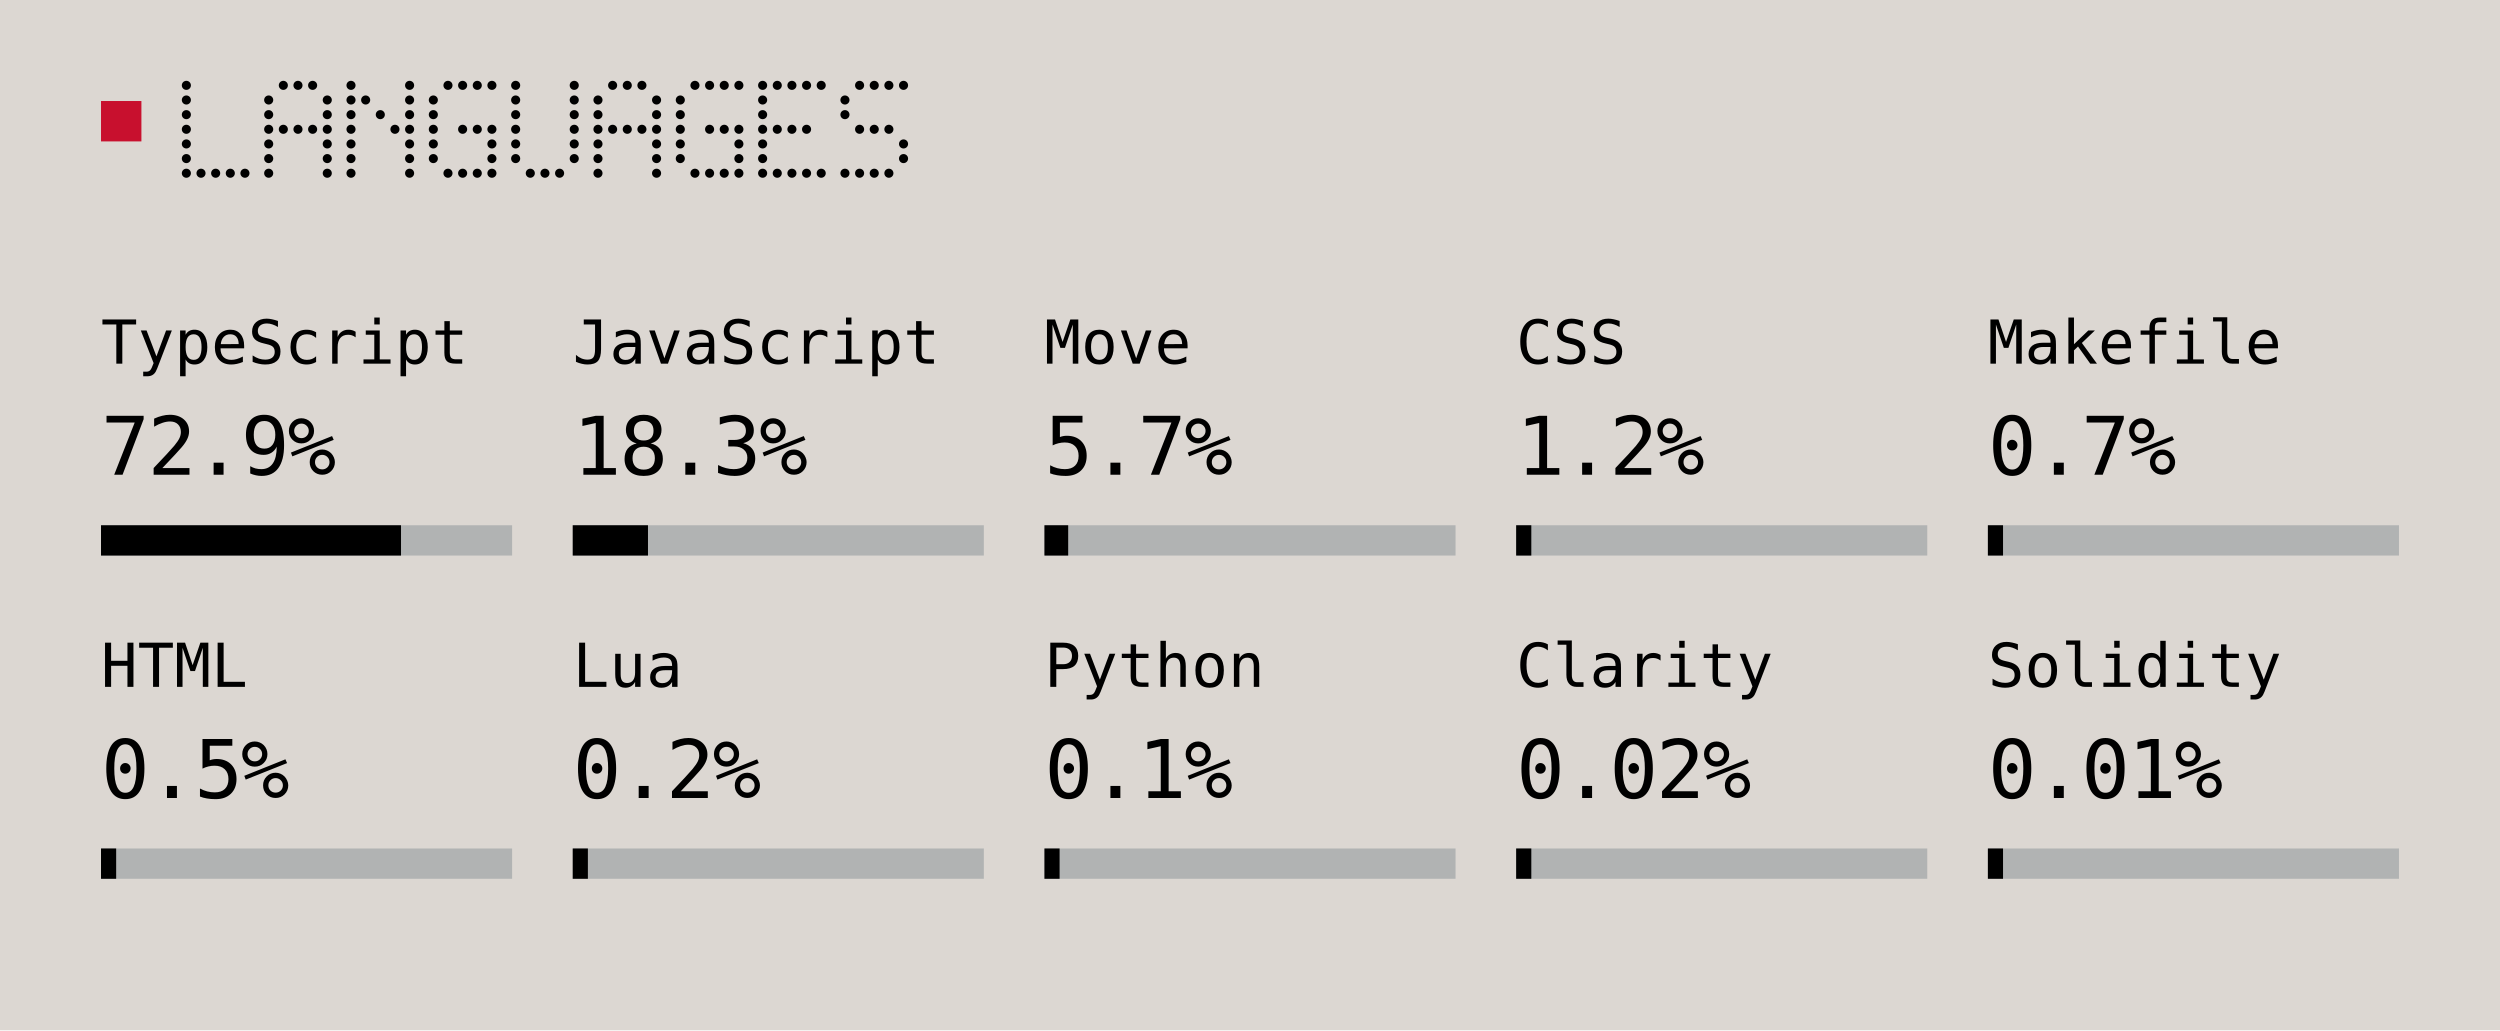
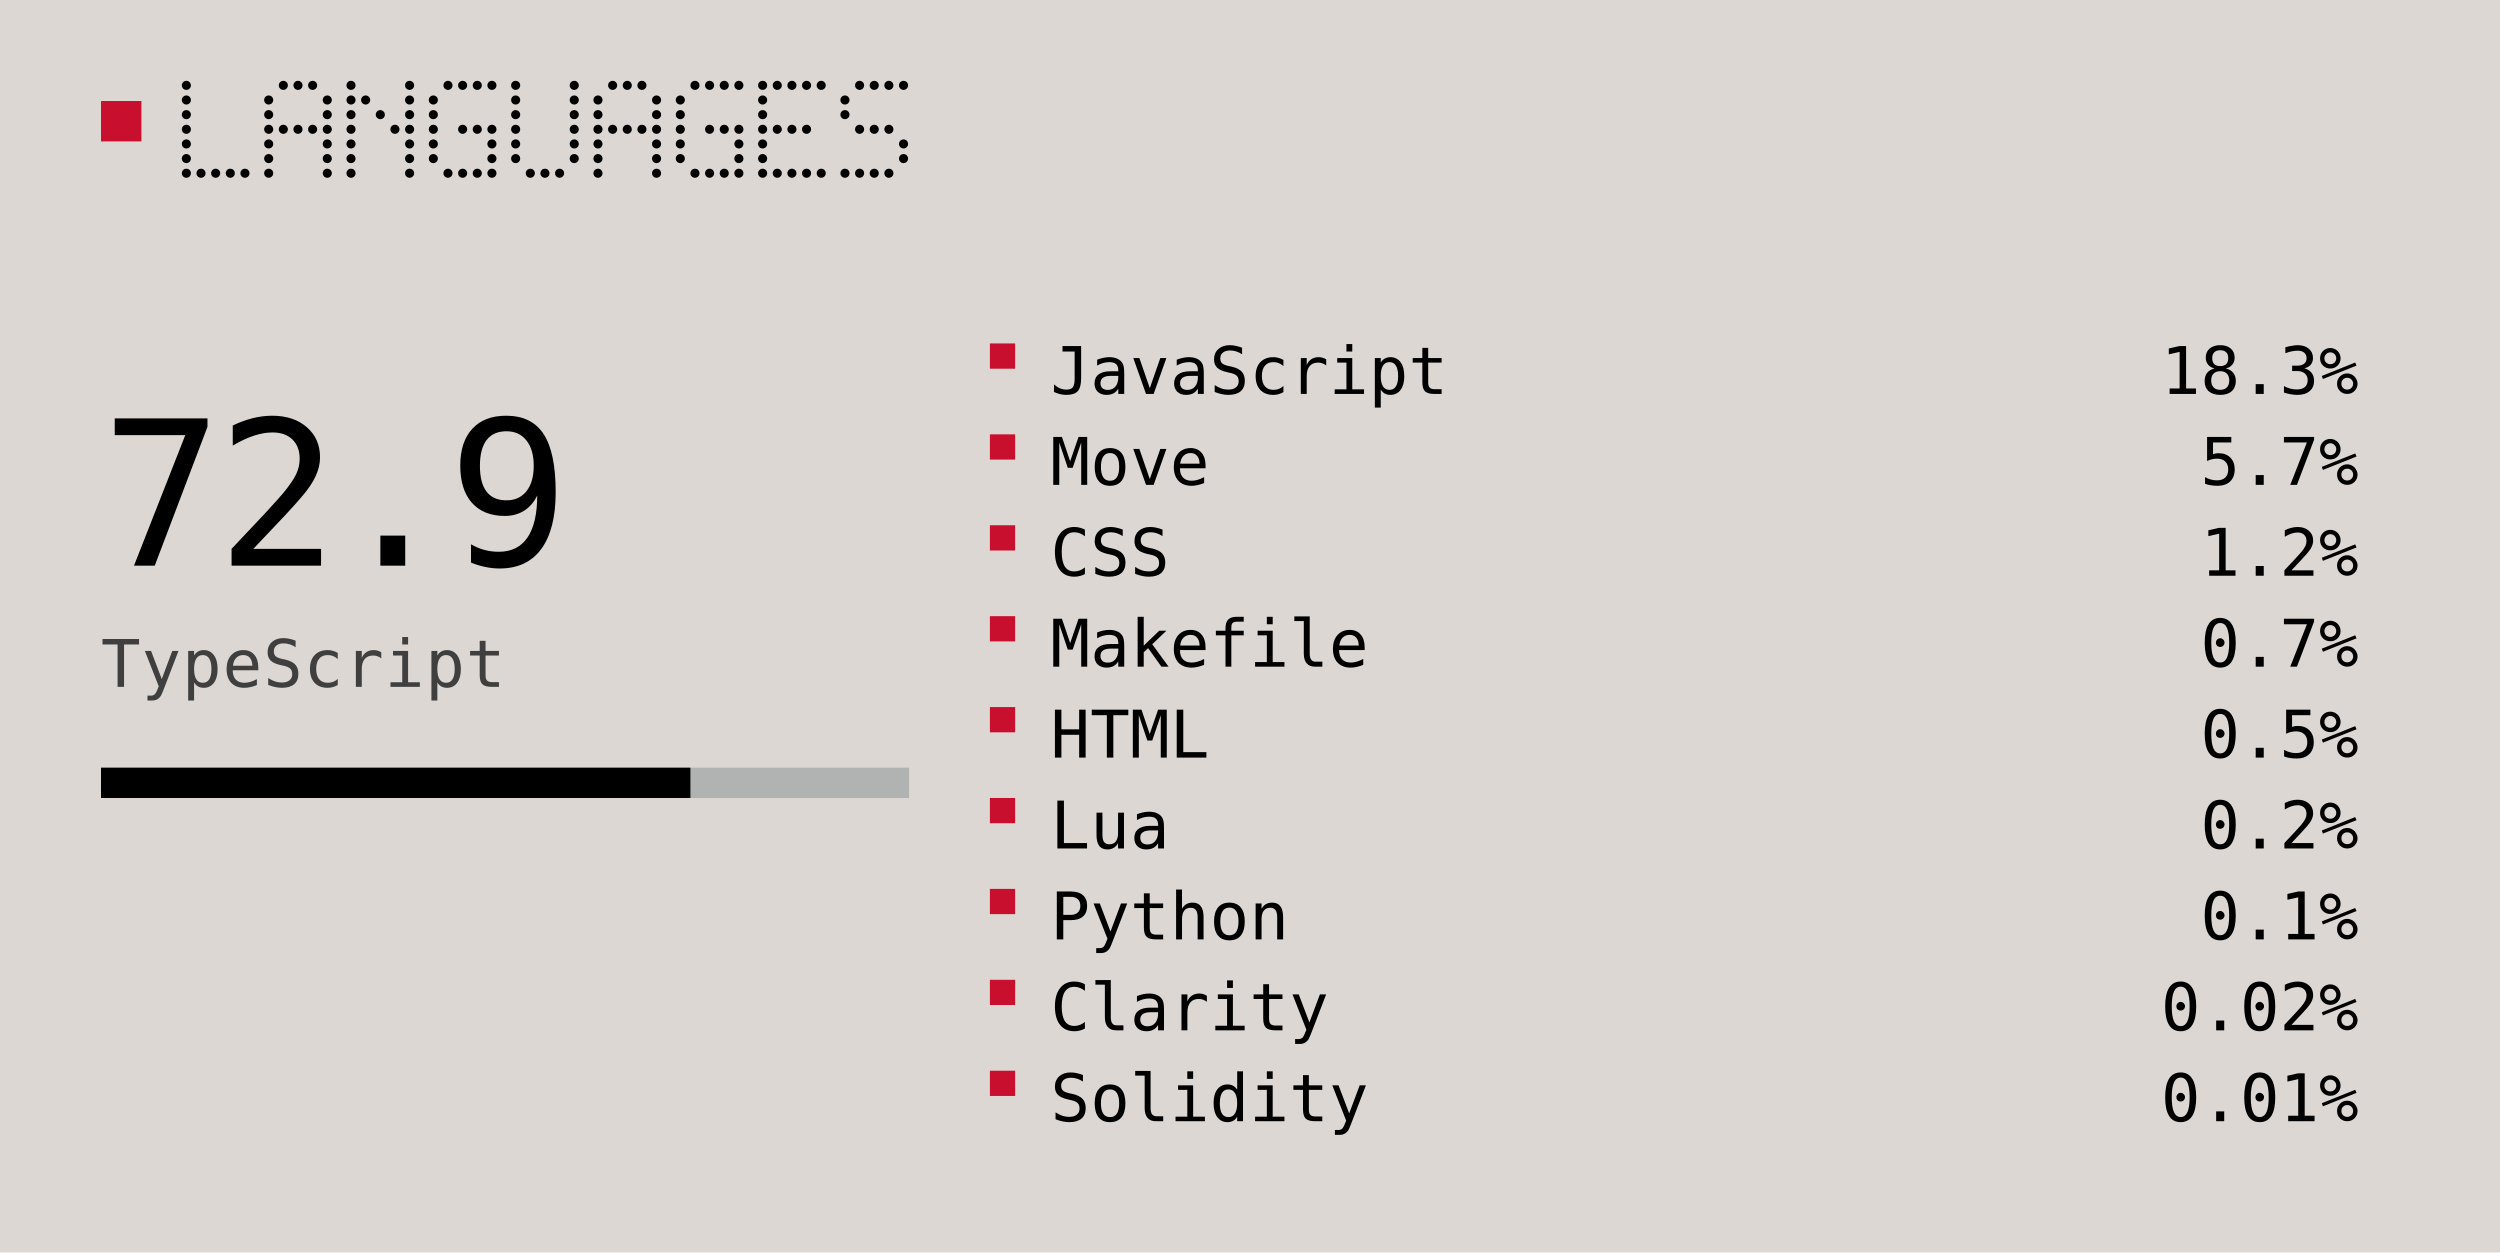
- <svg xmlns="http://www.w3.org/2000/svg" width="495" height="204" viewBox="0 0 495 204" role="img">
-   <rect width="495" height="204" fill="#DCD7D2" />
+ <svg xmlns="http://www.w3.org/2000/svg" width="495" height="248" viewBox="0 0 495 248" role="img">
+   <rect width="495" height="248" fill="#DCD7D2" />
  <rect x="20" y="20" width="8" height="8" fill="#C8102E" />
  <circle cx="36.9" cy="16.9" r="0.90" fill="#000000" />
  <circle cx="36.9" cy="19.8" r="0.90" fill="#000000" />
  <circle cx="36.9" cy="22.7" r="0.90" fill="#000000" />
  <circle cx="36.9" cy="25.6" r="0.90" fill="#000000" />
  <circle cx="36.9" cy="28.5" r="0.90" fill="#000000" />
  <circle cx="36.9" cy="31.4" r="0.90" fill="#000000" />
  <circle cx="36.9" cy="34.3" r="0.90" fill="#000000" />
  <circle cx="39.8" cy="34.3" r="0.90" fill="#000000" />
  <circle cx="42.7" cy="34.3" r="0.90" fill="#000000" />
  <circle cx="45.6" cy="34.3" r="0.90" fill="#000000" />
  <circle cx="48.5" cy="34.3" r="0.90" fill="#000000" />
  <circle cx="56.1" cy="16.9" r="0.90" fill="#000000" />
  <circle cx="59.0" cy="16.9" r="0.90" fill="#000000" />
  <circle cx="61.9" cy="16.9" r="0.90" fill="#000000" />
  <circle cx="53.2" cy="19.8" r="0.90" fill="#000000" />
  <circle cx="64.8" cy="19.8" r="0.90" fill="#000000" />
  <circle cx="53.2" cy="22.7" r="0.90" fill="#000000" />
  <circle cx="64.8" cy="22.7" r="0.90" fill="#000000" />
  <circle cx="53.2" cy="25.6" r="0.90" fill="#000000" />
  <circle cx="56.1" cy="25.6" r="0.90" fill="#000000" />
  <circle cx="59.0" cy="25.6" r="0.90" fill="#000000" />
  <circle cx="61.9" cy="25.6" r="0.90" fill="#000000" />
  <circle cx="64.8" cy="25.6" r="0.90" fill="#000000" />
  <circle cx="53.2" cy="28.5" r="0.90" fill="#000000" />
  <circle cx="64.8" cy="28.5" r="0.90" fill="#000000" />
  <circle cx="53.2" cy="31.4" r="0.90" fill="#000000" />
  <circle cx="64.8" cy="31.4" r="0.90" fill="#000000" />
  <circle cx="53.2" cy="34.3" r="0.90" fill="#000000" />
  <circle cx="64.8" cy="34.3" r="0.90" fill="#000000" />
  <circle cx="69.5" cy="16.9" r="0.90" fill="#000000" />
  <circle cx="81.1" cy="16.9" r="0.90" fill="#000000" />
  <circle cx="69.5" cy="19.8" r="0.90" fill="#000000" />
  <circle cx="72.4" cy="19.8" r="0.90" fill="#000000" />
  <circle cx="81.1" cy="19.8" r="0.90" fill="#000000" />
  <circle cx="69.5" cy="22.7" r="0.90" fill="#000000" />
  <circle cx="75.3" cy="22.7" r="0.90" fill="#000000" />
  <circle cx="81.1" cy="22.7" r="0.90" fill="#000000" />
  <circle cx="69.5" cy="25.6" r="0.90" fill="#000000" />
  <circle cx="78.2" cy="25.6" r="0.90" fill="#000000" />
  <circle cx="81.1" cy="25.6" r="0.90" fill="#000000" />
  <circle cx="69.5" cy="28.5" r="0.90" fill="#000000" />
  <circle cx="81.1" cy="28.5" r="0.90" fill="#000000" />
  <circle cx="69.5" cy="31.4" r="0.90" fill="#000000" />
  <circle cx="81.1" cy="31.4" r="0.90" fill="#000000" />
  <circle cx="69.5" cy="34.3" r="0.90" fill="#000000" />
  <circle cx="81.1" cy="34.3" r="0.90" fill="#000000" />
  <circle cx="88.7" cy="16.9" r="0.90" fill="#000000" />
  <circle cx="91.6" cy="16.9" r="0.90" fill="#000000" />
  <circle cx="94.5" cy="16.9" r="0.90" fill="#000000" />
  <circle cx="97.4" cy="16.9" r="0.90" fill="#000000" />
  <circle cx="85.8" cy="19.8" r="0.90" fill="#000000" />
  <circle cx="85.8" cy="22.7" r="0.90" fill="#000000" />
  <circle cx="85.8" cy="25.6" r="0.90" fill="#000000" />
  <circle cx="91.6" cy="25.6" r="0.90" fill="#000000" />
  <circle cx="94.5" cy="25.6" r="0.90" fill="#000000" />
  <circle cx="97.4" cy="25.6" r="0.90" fill="#000000" />
  <circle cx="85.8" cy="28.5" r="0.90" fill="#000000" />
  <circle cx="97.4" cy="28.5" r="0.90" fill="#000000" />
  <circle cx="85.8" cy="31.4" r="0.90" fill="#000000" />
  <circle cx="97.4" cy="31.4" r="0.90" fill="#000000" />
  <circle cx="88.7" cy="34.3" r="0.90" fill="#000000" />
  <circle cx="91.6" cy="34.3" r="0.90" fill="#000000" />
  <circle cx="94.5" cy="34.3" r="0.90" fill="#000000" />
  <circle cx="97.4" cy="34.3" r="0.90" fill="#000000" />
  <circle cx="102.1" cy="16.9" r="0.90" fill="#000000" />
  <circle cx="113.7" cy="16.9" r="0.90" fill="#000000" />
  <circle cx="102.1" cy="19.8" r="0.90" fill="#000000" />
  <circle cx="113.7" cy="19.8" r="0.90" fill="#000000" />
  <circle cx="102.1" cy="22.7" r="0.90" fill="#000000" />
  <circle cx="113.7" cy="22.7" r="0.90" fill="#000000" />
  <circle cx="102.1" cy="25.6" r="0.90" fill="#000000" />
  <circle cx="113.7" cy="25.6" r="0.90" fill="#000000" />
  <circle cx="102.1" cy="28.5" r="0.90" fill="#000000" />
  <circle cx="113.7" cy="28.5" r="0.90" fill="#000000" />
  <circle cx="102.1" cy="31.4" r="0.90" fill="#000000" />
  <circle cx="113.7" cy="31.4" r="0.90" fill="#000000" />
  <circle cx="105.0" cy="34.3" r="0.90" fill="#000000" />
  <circle cx="107.9" cy="34.3" r="0.90" fill="#000000" />
  <circle cx="110.8" cy="34.3" r="0.90" fill="#000000" />
  <circle cx="121.3" cy="16.9" r="0.90" fill="#000000" />
  <circle cx="124.2" cy="16.9" r="0.90" fill="#000000" />
  <circle cx="127.1" cy="16.9" r="0.90" fill="#000000" />
  <circle cx="118.4" cy="19.8" r="0.90" fill="#000000" />
  <circle cx="130.0" cy="19.8" r="0.90" fill="#000000" />
  <circle cx="118.4" cy="22.7" r="0.90" fill="#000000" />
  <circle cx="130.0" cy="22.7" r="0.90" fill="#000000" />
  <circle cx="118.4" cy="25.6" r="0.90" fill="#000000" />
  <circle cx="121.3" cy="25.6" r="0.90" fill="#000000" />
  <circle cx="124.2" cy="25.6" r="0.90" fill="#000000" />
  <circle cx="127.1" cy="25.6" r="0.90" fill="#000000" />
  <circle cx="130.0" cy="25.6" r="0.90" fill="#000000" />
  <circle cx="118.4" cy="28.5" r="0.90" fill="#000000" />
  <circle cx="130.0" cy="28.5" r="0.90" fill="#000000" />
  <circle cx="118.4" cy="31.4" r="0.90" fill="#000000" />
  <circle cx="130.0" cy="31.4" r="0.90" fill="#000000" />
  <circle cx="118.4" cy="34.3" r="0.90" fill="#000000" />
  <circle cx="130.0" cy="34.3" r="0.90" fill="#000000" />
  <circle cx="137.6" cy="16.9" r="0.90" fill="#000000" />
  <circle cx="140.5" cy="16.9" r="0.90" fill="#000000" />
  <circle cx="143.4" cy="16.9" r="0.90" fill="#000000" />
  <circle cx="146.3" cy="16.9" r="0.90" fill="#000000" />
  <circle cx="134.7" cy="19.8" r="0.90" fill="#000000" />
  <circle cx="134.7" cy="22.7" r="0.90" fill="#000000" />
  <circle cx="134.7" cy="25.6" r="0.90" fill="#000000" />
  <circle cx="140.5" cy="25.6" r="0.90" fill="#000000" />
  <circle cx="143.4" cy="25.6" r="0.90" fill="#000000" />
  <circle cx="146.3" cy="25.6" r="0.90" fill="#000000" />
  <circle cx="134.7" cy="28.5" r="0.90" fill="#000000" />
  <circle cx="146.3" cy="28.5" r="0.90" fill="#000000" />
  <circle cx="134.7" cy="31.4" r="0.90" fill="#000000" />
  <circle cx="146.3" cy="31.4" r="0.90" fill="#000000" />
  <circle cx="137.6" cy="34.3" r="0.90" fill="#000000" />
  <circle cx="140.5" cy="34.3" r="0.90" fill="#000000" />
  <circle cx="143.4" cy="34.3" r="0.90" fill="#000000" />
  <circle cx="146.3" cy="34.3" r="0.90" fill="#000000" />
  <circle cx="151.0" cy="16.9" r="0.90" fill="#000000" />
  <circle cx="153.9" cy="16.9" r="0.90" fill="#000000" />
  <circle cx="156.8" cy="16.9" r="0.90" fill="#000000" />
  <circle cx="159.7" cy="16.9" r="0.90" fill="#000000" />
  <circle cx="162.6" cy="16.9" r="0.90" fill="#000000" />
  <circle cx="151.0" cy="19.8" r="0.90" fill="#000000" />
  <circle cx="151.0" cy="22.7" r="0.90" fill="#000000" />
  <circle cx="151.0" cy="25.6" r="0.90" fill="#000000" />
  <circle cx="153.9" cy="25.6" r="0.90" fill="#000000" />
  <circle cx="156.8" cy="25.6" r="0.90" fill="#000000" />
  <circle cx="159.7" cy="25.6" r="0.90" fill="#000000" />
  <circle cx="151.0" cy="28.5" r="0.90" fill="#000000" />
  <circle cx="151.0" cy="31.4" r="0.90" fill="#000000" />
  <circle cx="151.0" cy="34.3" r="0.90" fill="#000000" />
  <circle cx="153.9" cy="34.3" r="0.90" fill="#000000" />
  <circle cx="156.8" cy="34.3" r="0.90" fill="#000000" />
  <circle cx="159.7" cy="34.3" r="0.90" fill="#000000" />
  <circle cx="162.6" cy="34.3" r="0.90" fill="#000000" />
  <circle cx="170.2" cy="16.9" r="0.90" fill="#000000" />
  <circle cx="173.1" cy="16.9" r="0.90" fill="#000000" />
  <circle cx="176.0" cy="16.9" r="0.90" fill="#000000" />
  <circle cx="178.9" cy="16.9" r="0.90" fill="#000000" />
  <circle cx="167.3" cy="19.8" r="0.90" fill="#000000" />
  <circle cx="167.3" cy="22.7" r="0.90" fill="#000000" />
  <circle cx="170.2" cy="25.6" r="0.90" fill="#000000" />
  <circle cx="173.1" cy="25.6" r="0.90" fill="#000000" />
  <circle cx="176.0" cy="25.6" r="0.90" fill="#000000" />
  <circle cx="178.9" cy="28.5" r="0.90" fill="#000000" />
  <circle cx="178.9" cy="31.4" r="0.90" fill="#000000" />
  <circle cx="167.3" cy="34.3" r="0.90" fill="#000000" />
  <circle cx="170.2" cy="34.3" r="0.90" fill="#000000" />
  <circle cx="173.1" cy="34.3" r="0.90" fill="#000000" />
  <circle cx="176.0" cy="34.3" r="0.90" fill="#000000" />
-   <text x="20.0" y="72" fill="#000000" text-anchor="start" font-family="ui-monospace, Geist Mono, monospace" font-size="12" letter-spacing="0.05" dominant-baseline="auto">TypeScript</text>
-   <text x="20.0" y="94" fill="#000000" text-anchor="start" font-family="ui-monospace, Geist Mono, monospace" font-size="16" letter-spacing="-0.4" dominant-baseline="auto">72.9%</text>
-   <rect x="20.0" y="104" width="81.4" height="6" fill="#B1B3B3" />
-   <rect x="20.0" y="104" width="59.4" height="6" fill="#000000" />
-   <text x="113.4" y="72" fill="#000000" text-anchor="start" font-family="ui-monospace, Geist Mono, monospace" font-size="12" letter-spacing="0.05" dominant-baseline="auto">JavaScript</text>
-   <text x="113.4" y="94" fill="#000000" text-anchor="start" font-family="ui-monospace, Geist Mono, monospace" font-size="16" letter-spacing="-0.4" dominant-baseline="auto">18.3%</text>
-   <rect x="113.4" y="104" width="81.4" height="6" fill="#B1B3B3" />
-   <rect x="113.4" y="104" width="14.9" height="6" fill="#000000" />
-   <text x="206.8" y="72" fill="#000000" text-anchor="start" font-family="ui-monospace, Geist Mono, monospace" font-size="12" letter-spacing="0.05" dominant-baseline="auto">Move</text>
-   <text x="206.8" y="94" fill="#000000" text-anchor="start" font-family="ui-monospace, Geist Mono, monospace" font-size="16" letter-spacing="-0.4" dominant-baseline="auto">5.7%</text>
-   <rect x="206.8" y="104" width="81.4" height="6" fill="#B1B3B3" />
-   <rect x="206.8" y="104" width="4.7" height="6" fill="#000000" />
-   <text x="300.2" y="72" fill="#000000" text-anchor="start" font-family="ui-monospace, Geist Mono, monospace" font-size="12" letter-spacing="0.05" dominant-baseline="auto">CSS</text>
-   <text x="300.2" y="94" fill="#000000" text-anchor="start" font-family="ui-monospace, Geist Mono, monospace" font-size="16" letter-spacing="-0.4" dominant-baseline="auto">1.2%</text>
-   <rect x="300.2" y="104" width="81.4" height="6" fill="#B1B3B3" />
-   <rect x="300.2" y="104" width="3.0" height="6" fill="#000000" />
-   <text x="393.6" y="72" fill="#000000" text-anchor="start" font-family="ui-monospace, Geist Mono, monospace" font-size="12" letter-spacing="0.05" dominant-baseline="auto">Makefile</text>
-   <text x="393.6" y="94" fill="#000000" text-anchor="start" font-family="ui-monospace, Geist Mono, monospace" font-size="16" letter-spacing="-0.4" dominant-baseline="auto">0.7%</text>
-   <rect x="393.6" y="104" width="81.4" height="6" fill="#B1B3B3" />
-   <rect x="393.6" y="104" width="3.0" height="6" fill="#000000" />
-   <text x="20.0" y="136" fill="#000000" text-anchor="start" font-family="ui-monospace, Geist Mono, monospace" font-size="12" letter-spacing="0.05" dominant-baseline="auto">HTML</text>
-   <text x="20.0" y="158" fill="#000000" text-anchor="start" font-family="ui-monospace, Geist Mono, monospace" font-size="16" letter-spacing="-0.4" dominant-baseline="auto">0.5%</text>
-   <rect x="20.0" y="168" width="81.4" height="6" fill="#B1B3B3" />
-   <rect x="20.0" y="168" width="3.0" height="6" fill="#000000" />
-   <text x="113.4" y="136" fill="#000000" text-anchor="start" font-family="ui-monospace, Geist Mono, monospace" font-size="12" letter-spacing="0.05" dominant-baseline="auto">Lua</text>
-   <text x="113.4" y="158" fill="#000000" text-anchor="start" font-family="ui-monospace, Geist Mono, monospace" font-size="16" letter-spacing="-0.4" dominant-baseline="auto">0.2%</text>
-   <rect x="113.4" y="168" width="81.4" height="6" fill="#B1B3B3" />
-   <rect x="113.4" y="168" width="3.0" height="6" fill="#000000" />
-   <text x="206.8" y="136" fill="#000000" text-anchor="start" font-family="ui-monospace, Geist Mono, monospace" font-size="12" letter-spacing="0.05" dominant-baseline="auto">Python</text>
-   <text x="206.8" y="158" fill="#000000" text-anchor="start" font-family="ui-monospace, Geist Mono, monospace" font-size="16" letter-spacing="-0.4" dominant-baseline="auto">0.1%</text>
-   <rect x="206.8" y="168" width="81.4" height="6" fill="#B1B3B3" />
-   <rect x="206.8" y="168" width="3.0" height="6" fill="#000000" />
-   <text x="300.2" y="136" fill="#000000" text-anchor="start" font-family="ui-monospace, Geist Mono, monospace" font-size="12" letter-spacing="0.05" dominant-baseline="auto">Clarity</text>
-   <text x="300.2" y="158" fill="#000000" text-anchor="start" font-family="ui-monospace, Geist Mono, monospace" font-size="16" letter-spacing="-0.4" dominant-baseline="auto">0.02%</text>
-   <rect x="300.2" y="168" width="81.4" height="6" fill="#B1B3B3" />
-   <rect x="300.2" y="168" width="3.0" height="6" fill="#000000" />
-   <text x="393.6" y="136" fill="#000000" text-anchor="start" font-family="ui-monospace, Geist Mono, monospace" font-size="12" letter-spacing="0.05" dominant-baseline="auto">Solidity</text>
-   <text x="393.6" y="158" fill="#000000" text-anchor="start" font-family="ui-monospace, Geist Mono, monospace" font-size="16" letter-spacing="-0.4" dominant-baseline="auto">0.01%</text>
-   <rect x="393.6" y="168" width="81.4" height="6" fill="#B1B3B3" />
-   <rect x="393.6" y="168" width="3.0" height="6" fill="#000000" />
+   <text x="20" y="112" fill="#000000" text-anchor="start" font-family="ui-monospace, Geist Mono, monospace" font-size="40" letter-spacing="-1.2" dominant-baseline="auto">72.9</text>
+   <text x="20" y="136" fill="#3F3F3F" text-anchor="start" font-family="ui-monospace, Geist Mono, monospace" font-size="13" letter-spacing="0.2" dominant-baseline="auto">TypeScript</text>
+   <rect x="20.0" y="152.0" width="160.0" height="6" fill="#B1B3B3" />
+   <rect x="20.0" y="152.0" width="116.7" height="6" fill="#000000" />
+   <rect x="196.0" y="68" width="5" height="5" fill="#C8102E" />
+   <text x="208.0" y="78" fill="#000000" text-anchor="start" font-family="ui-monospace, Geist Mono, monospace" font-size="13" letter-spacing="0.05" dominant-baseline="auto">JavaScript</text>
+   <text x="467.0" y="78" fill="#000000" text-anchor="end" font-family="ui-monospace, Geist Mono, monospace" font-size="13" letter-spacing="0" dominant-baseline="auto">18.3%</text>
+   <rect x="196.0" y="86" width="5" height="5" fill="#C8102E" />
+   <text x="208.0" y="96" fill="#000000" text-anchor="start" font-family="ui-monospace, Geist Mono, monospace" font-size="13" letter-spacing="0.05" dominant-baseline="auto">Move</text>
+   <text x="467.0" y="96" fill="#000000" text-anchor="end" font-family="ui-monospace, Geist Mono, monospace" font-size="13" letter-spacing="0" dominant-baseline="auto">5.7%</text>
+   <rect x="196.0" y="104" width="5" height="5" fill="#C8102E" />
+   <text x="208.0" y="114" fill="#000000" text-anchor="start" font-family="ui-monospace, Geist Mono, monospace" font-size="13" letter-spacing="0.05" dominant-baseline="auto">CSS</text>
+   <text x="467.0" y="114" fill="#000000" text-anchor="end" font-family="ui-monospace, Geist Mono, monospace" font-size="13" letter-spacing="0" dominant-baseline="auto">1.2%</text>
+   <rect x="196.0" y="122" width="5" height="5" fill="#C8102E" />
+   <text x="208.0" y="132" fill="#000000" text-anchor="start" font-family="ui-monospace, Geist Mono, monospace" font-size="13" letter-spacing="0.05" dominant-baseline="auto">Makefile</text>
+   <text x="467.0" y="132" fill="#000000" text-anchor="end" font-family="ui-monospace, Geist Mono, monospace" font-size="13" letter-spacing="0" dominant-baseline="auto">0.7%</text>
+   <rect x="196.0" y="140" width="5" height="5" fill="#C8102E" />
+   <text x="208.0" y="150" fill="#000000" text-anchor="start" font-family="ui-monospace, Geist Mono, monospace" font-size="13" letter-spacing="0.05" dominant-baseline="auto">HTML</text>
+   <text x="467.0" y="150" fill="#000000" text-anchor="end" font-family="ui-monospace, Geist Mono, monospace" font-size="13" letter-spacing="0" dominant-baseline="auto">0.5%</text>
+   <rect x="196.0" y="158" width="5" height="5" fill="#C8102E" />
+   <text x="208.0" y="168" fill="#000000" text-anchor="start" font-family="ui-monospace, Geist Mono, monospace" font-size="13" letter-spacing="0.05" dominant-baseline="auto">Lua</text>
+   <text x="467.0" y="168" fill="#000000" text-anchor="end" font-family="ui-monospace, Geist Mono, monospace" font-size="13" letter-spacing="0" dominant-baseline="auto">0.2%</text>
+   <rect x="196.0" y="176" width="5" height="5" fill="#C8102E" />
+   <text x="208.0" y="186" fill="#000000" text-anchor="start" font-family="ui-monospace, Geist Mono, monospace" font-size="13" letter-spacing="0.05" dominant-baseline="auto">Python</text>
+   <text x="467.0" y="186" fill="#000000" text-anchor="end" font-family="ui-monospace, Geist Mono, monospace" font-size="13" letter-spacing="0" dominant-baseline="auto">0.1%</text>
+   <rect x="196.0" y="194" width="5" height="5" fill="#C8102E" />
+   <text x="208.0" y="204" fill="#000000" text-anchor="start" font-family="ui-monospace, Geist Mono, monospace" font-size="13" letter-spacing="0.05" dominant-baseline="auto">Clarity</text>
+   <text x="467.0" y="204" fill="#000000" text-anchor="end" font-family="ui-monospace, Geist Mono, monospace" font-size="13" letter-spacing="0" dominant-baseline="auto">0.02%</text>
+   <rect x="196.0" y="212" width="5" height="5" fill="#C8102E" />
+   <text x="208.0" y="222" fill="#000000" text-anchor="start" font-family="ui-monospace, Geist Mono, monospace" font-size="13" letter-spacing="0.05" dominant-baseline="auto">Solidity</text>
+   <text x="467.0" y="222" fill="#000000" text-anchor="end" font-family="ui-monospace, Geist Mono, monospace" font-size="13" letter-spacing="0" dominant-baseline="auto">0.01%</text>
</svg>
